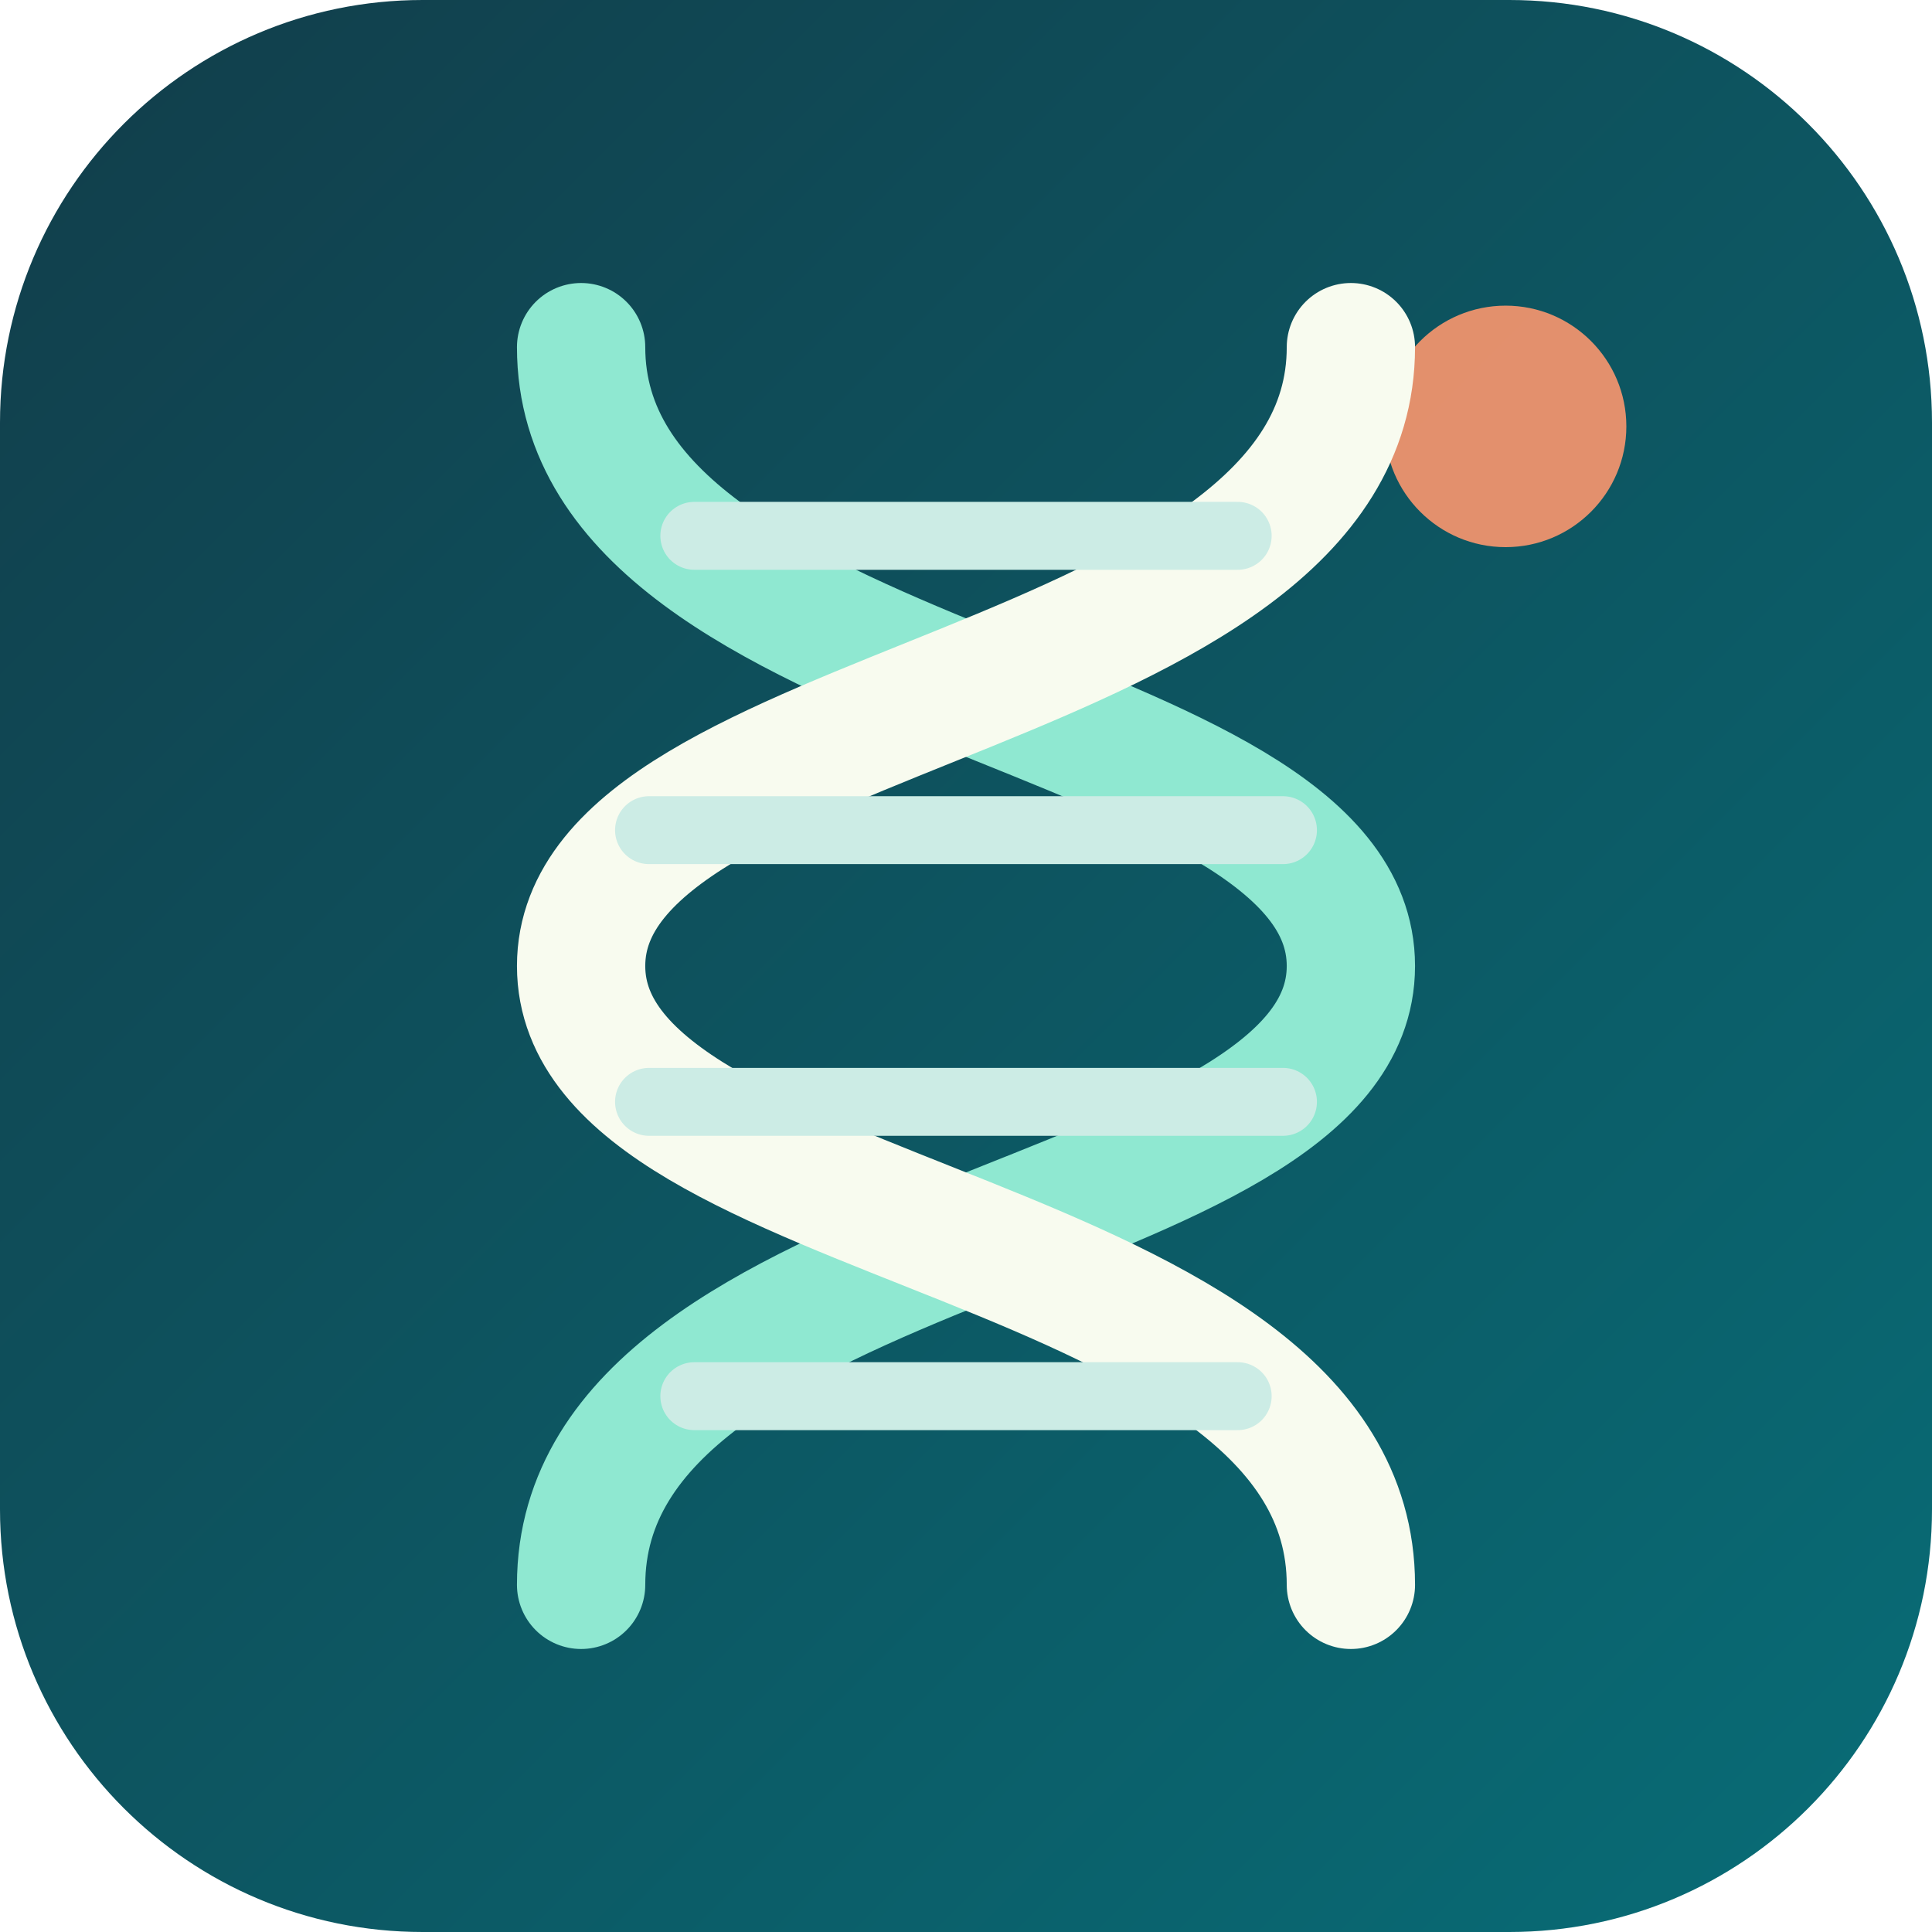
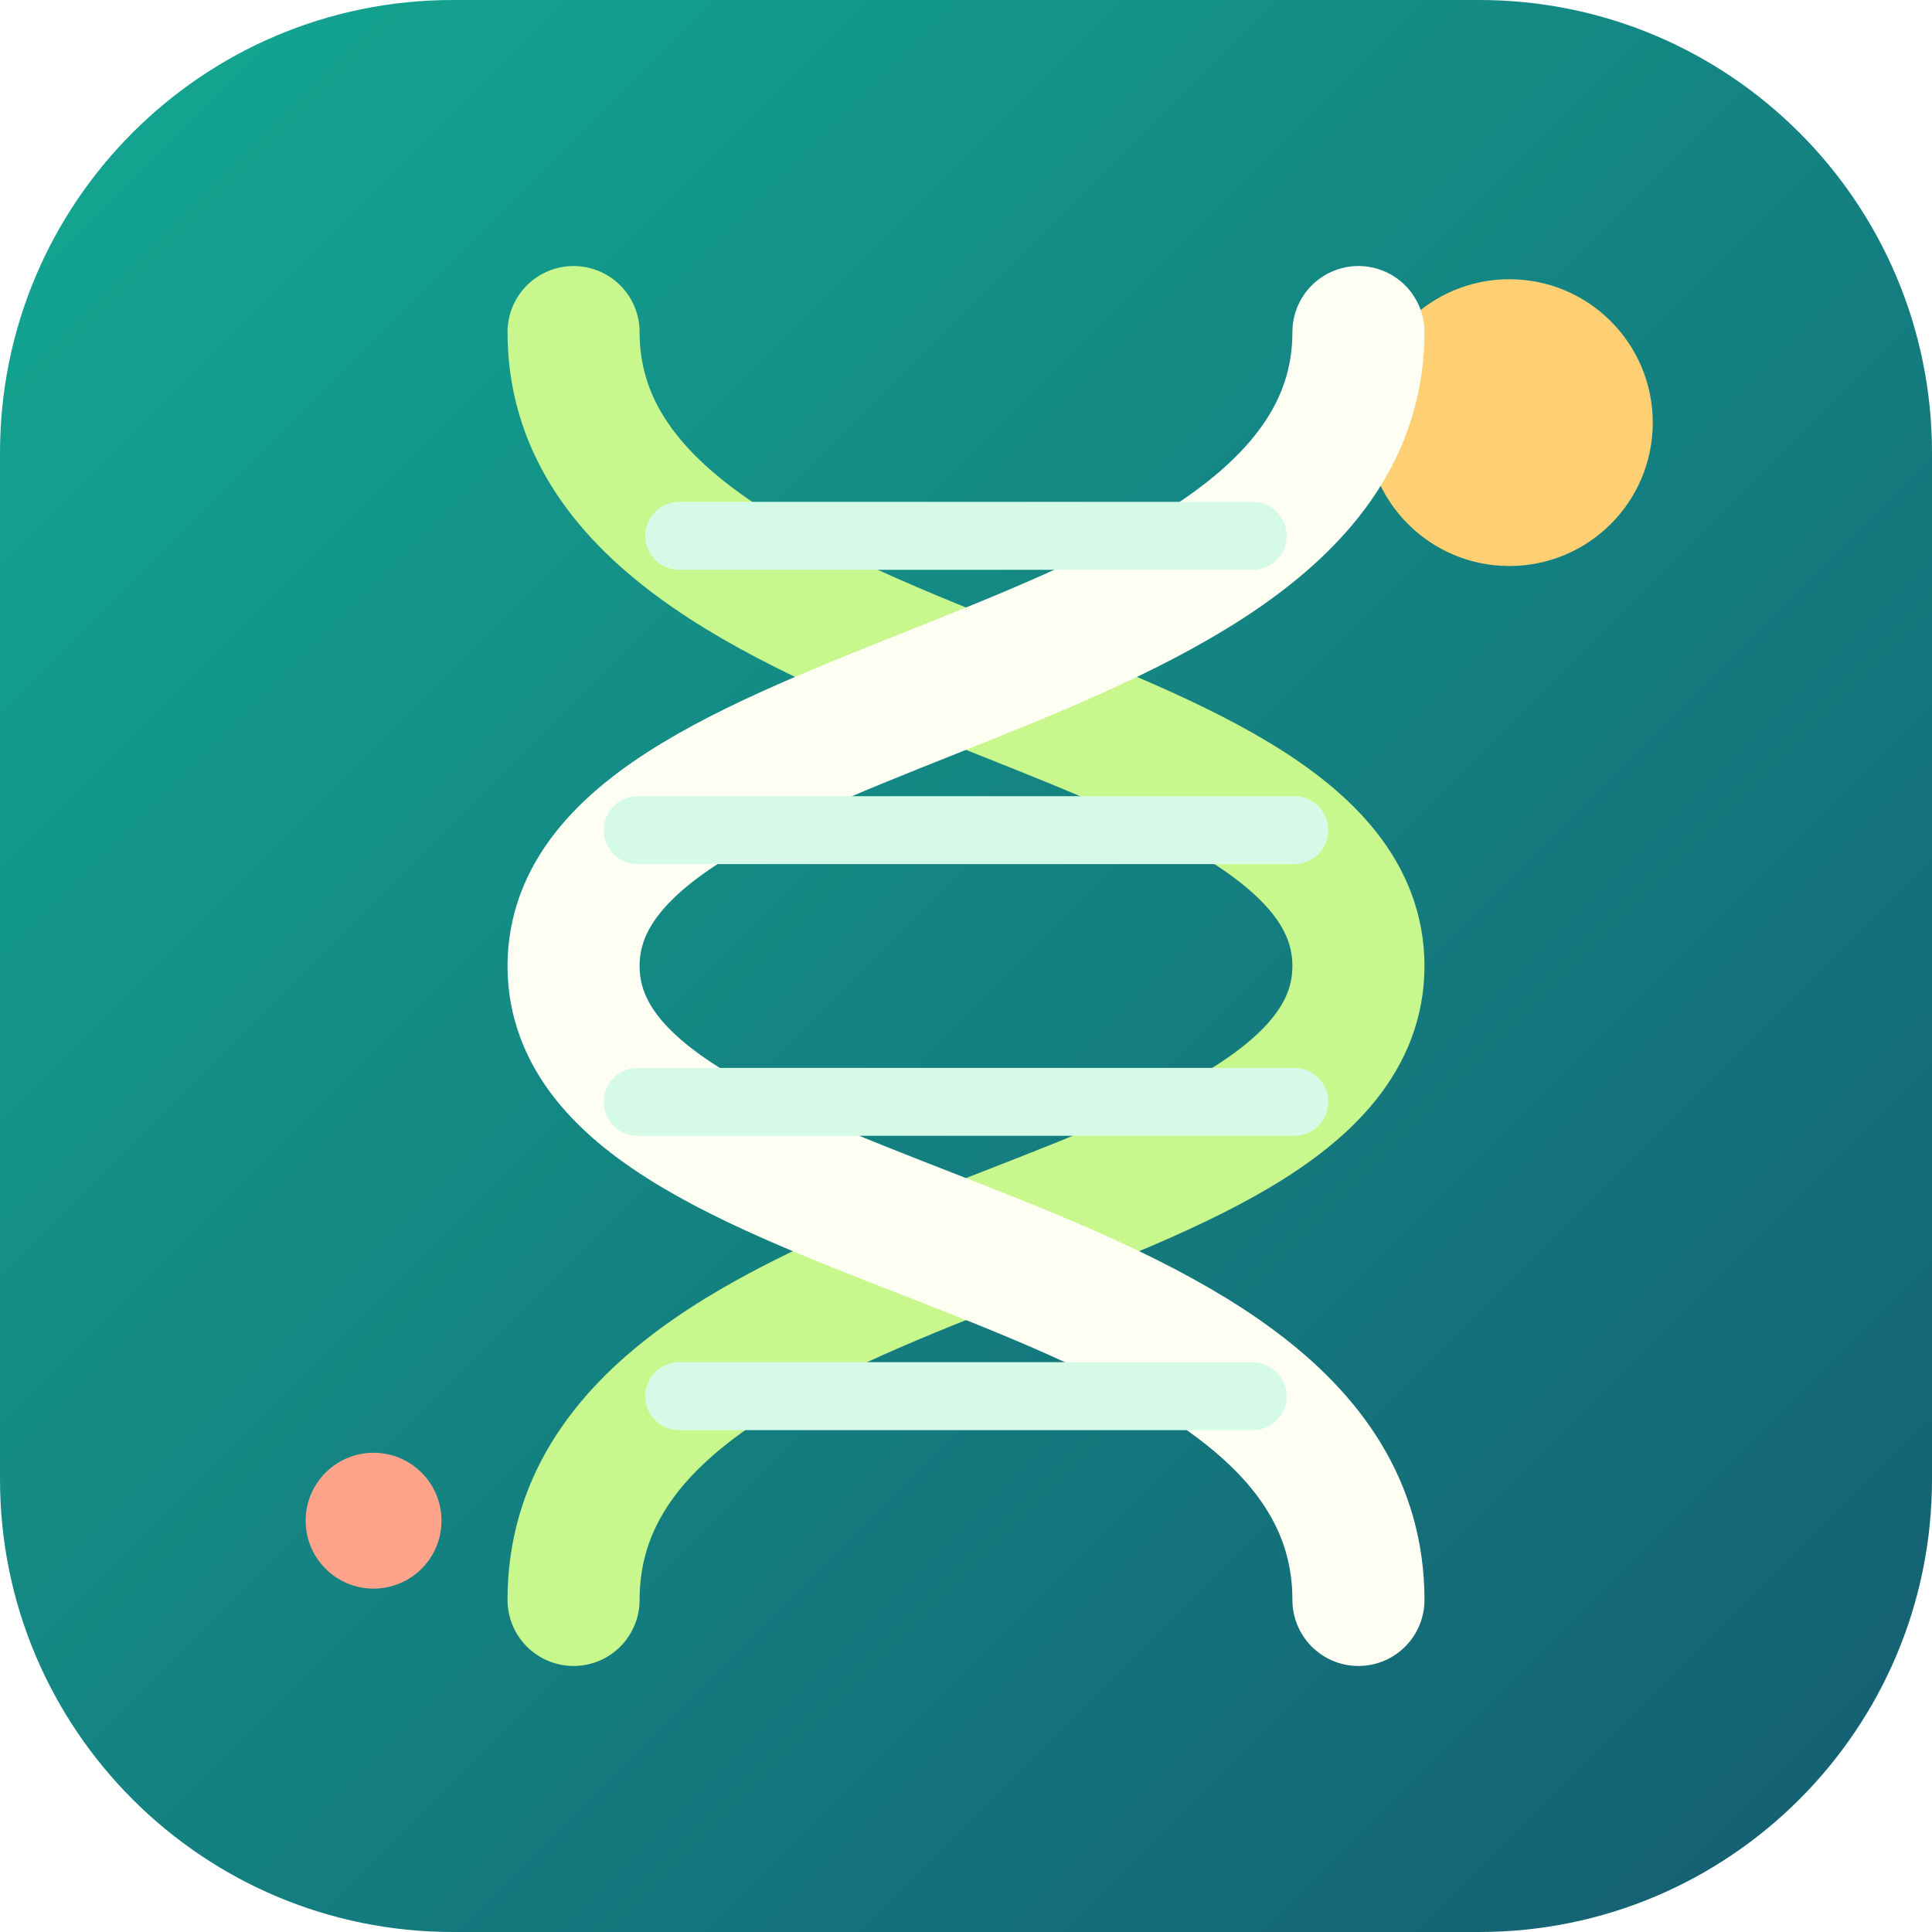
<svg xmlns="http://www.w3.org/2000/svg" viewBox="0 0 512 512" role="img" aria-label="LanguageDNA">
  <defs>
-     <linearGradient id="sea" x1="0" y1="0" x2="1" y2="1">
-       <stop stop-color="#123d4a" />
-       <stop offset="1" stop-color="#086d77" />
+     <linearGradient id="ld" x1="0" y1="0" x2="1" y2="1">
+       <stop stop-color="#13a992" />
+       <stop offset="1" stop-color="#155c71" />
    </linearGradient>
  </defs>
-   <rect width="512" height="512" rx="112" fill="url(#sea)" />
-   <circle cx="399" cy="113" r="32" fill="#ed936d" opacity=".95" />
-   <path d="M154 92c0 92 204 94 204 164S154 326 154 420" fill="none" stroke="#8fe8d1" stroke-width="34" stroke-linecap="round" />
-   <path d="M358 92c0 92-204 94-204 164s204 70 204 164" fill="none" stroke="#f8fbef" stroke-width="34" stroke-linecap="round" />
-   <g stroke="#ccece5" stroke-width="18" stroke-linecap="round">
-     <path d="M184 142h144" />
-     <path d="M172 220h168" />
-     <path d="M172 292h168" />
-     <path d="M184 370h144" />
+   <rect width="512" height="512" rx="120" fill="url(#ld)" />
+   <circle cx="400" cy="112" r="38" fill="#ffcf73" />
+   <circle cx="99" cy="403" r="18" fill="#ffa38b" />
+   <path d="M152 88c0 95 208 94 208 168s-208 70-208 168" fill="none" stroke="#c8f78d" stroke-width="35" stroke-linecap="round" />
+   <path d="M360 88c0 95-208 94-208 168s208 70 208 168" fill="none" stroke="#fffef3" stroke-width="35" stroke-linecap="round" />
+   <g stroke="#d6fae8" stroke-width="18" stroke-linecap="round">
+     <path d="M180 142h152" />
+     <path d="M169 220h174" />
+     <path d="M169 292h174" />
+     <path d="M180 370h152" />
  </g>
</svg>
